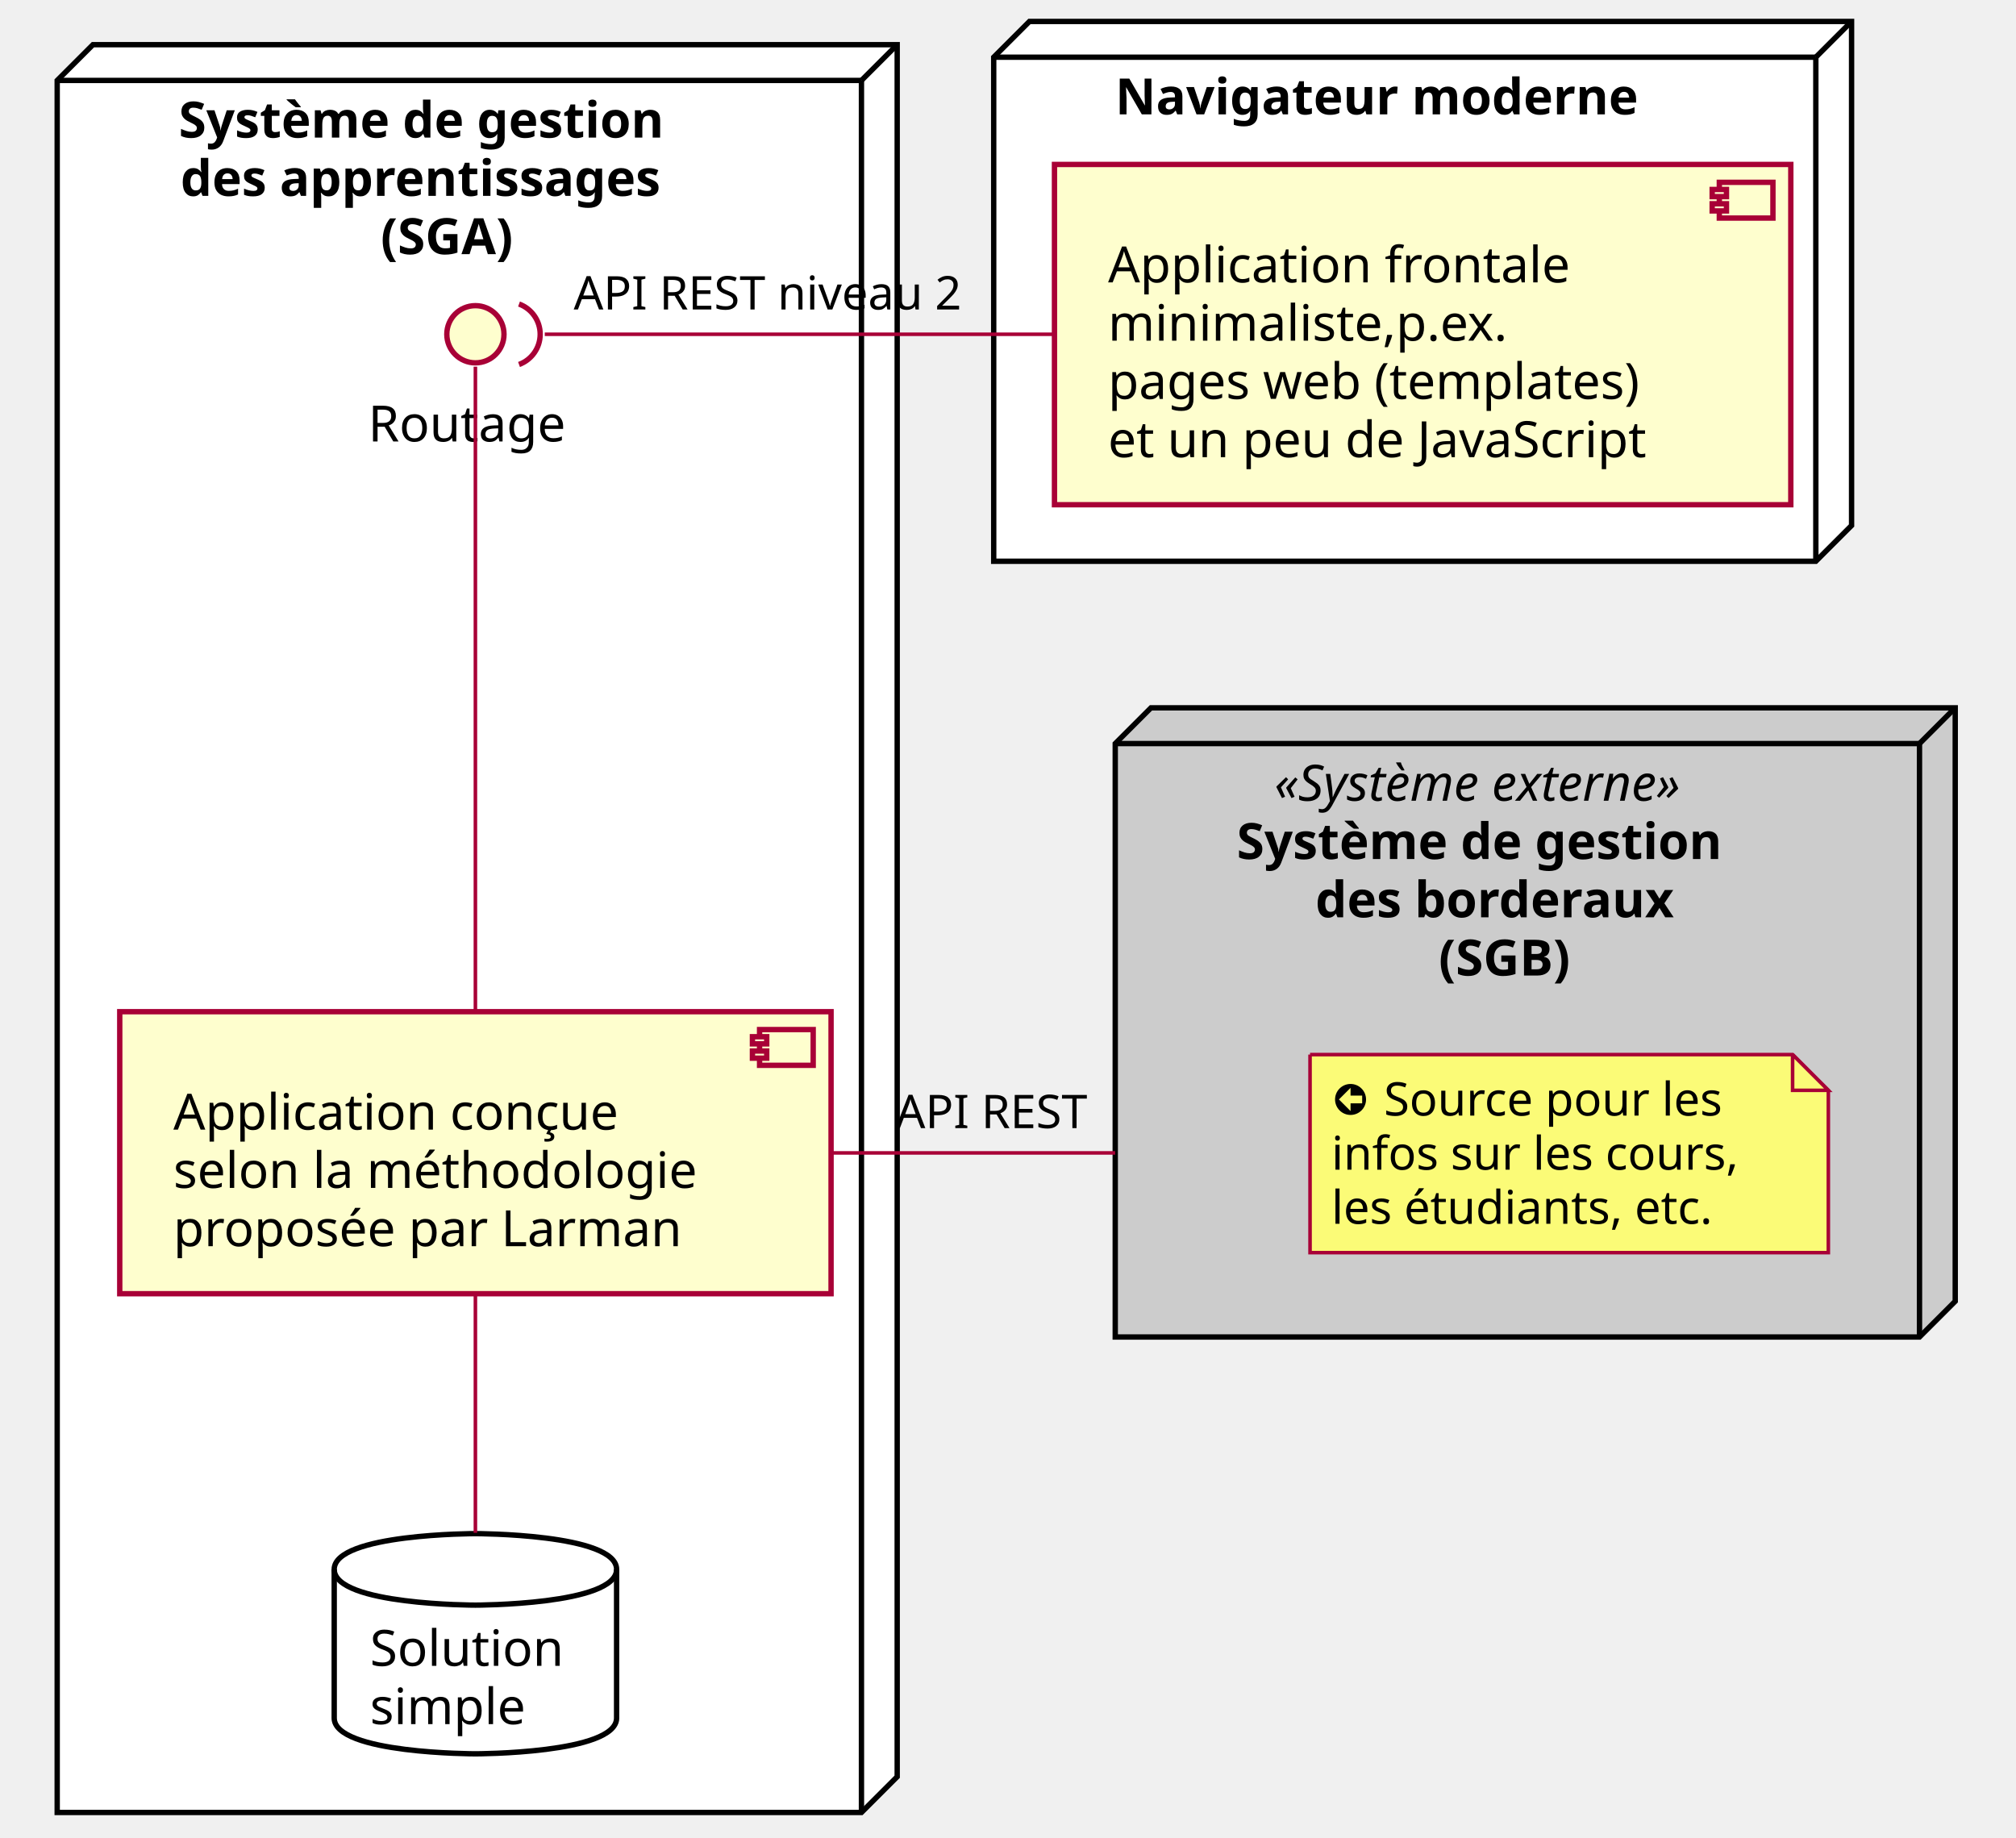
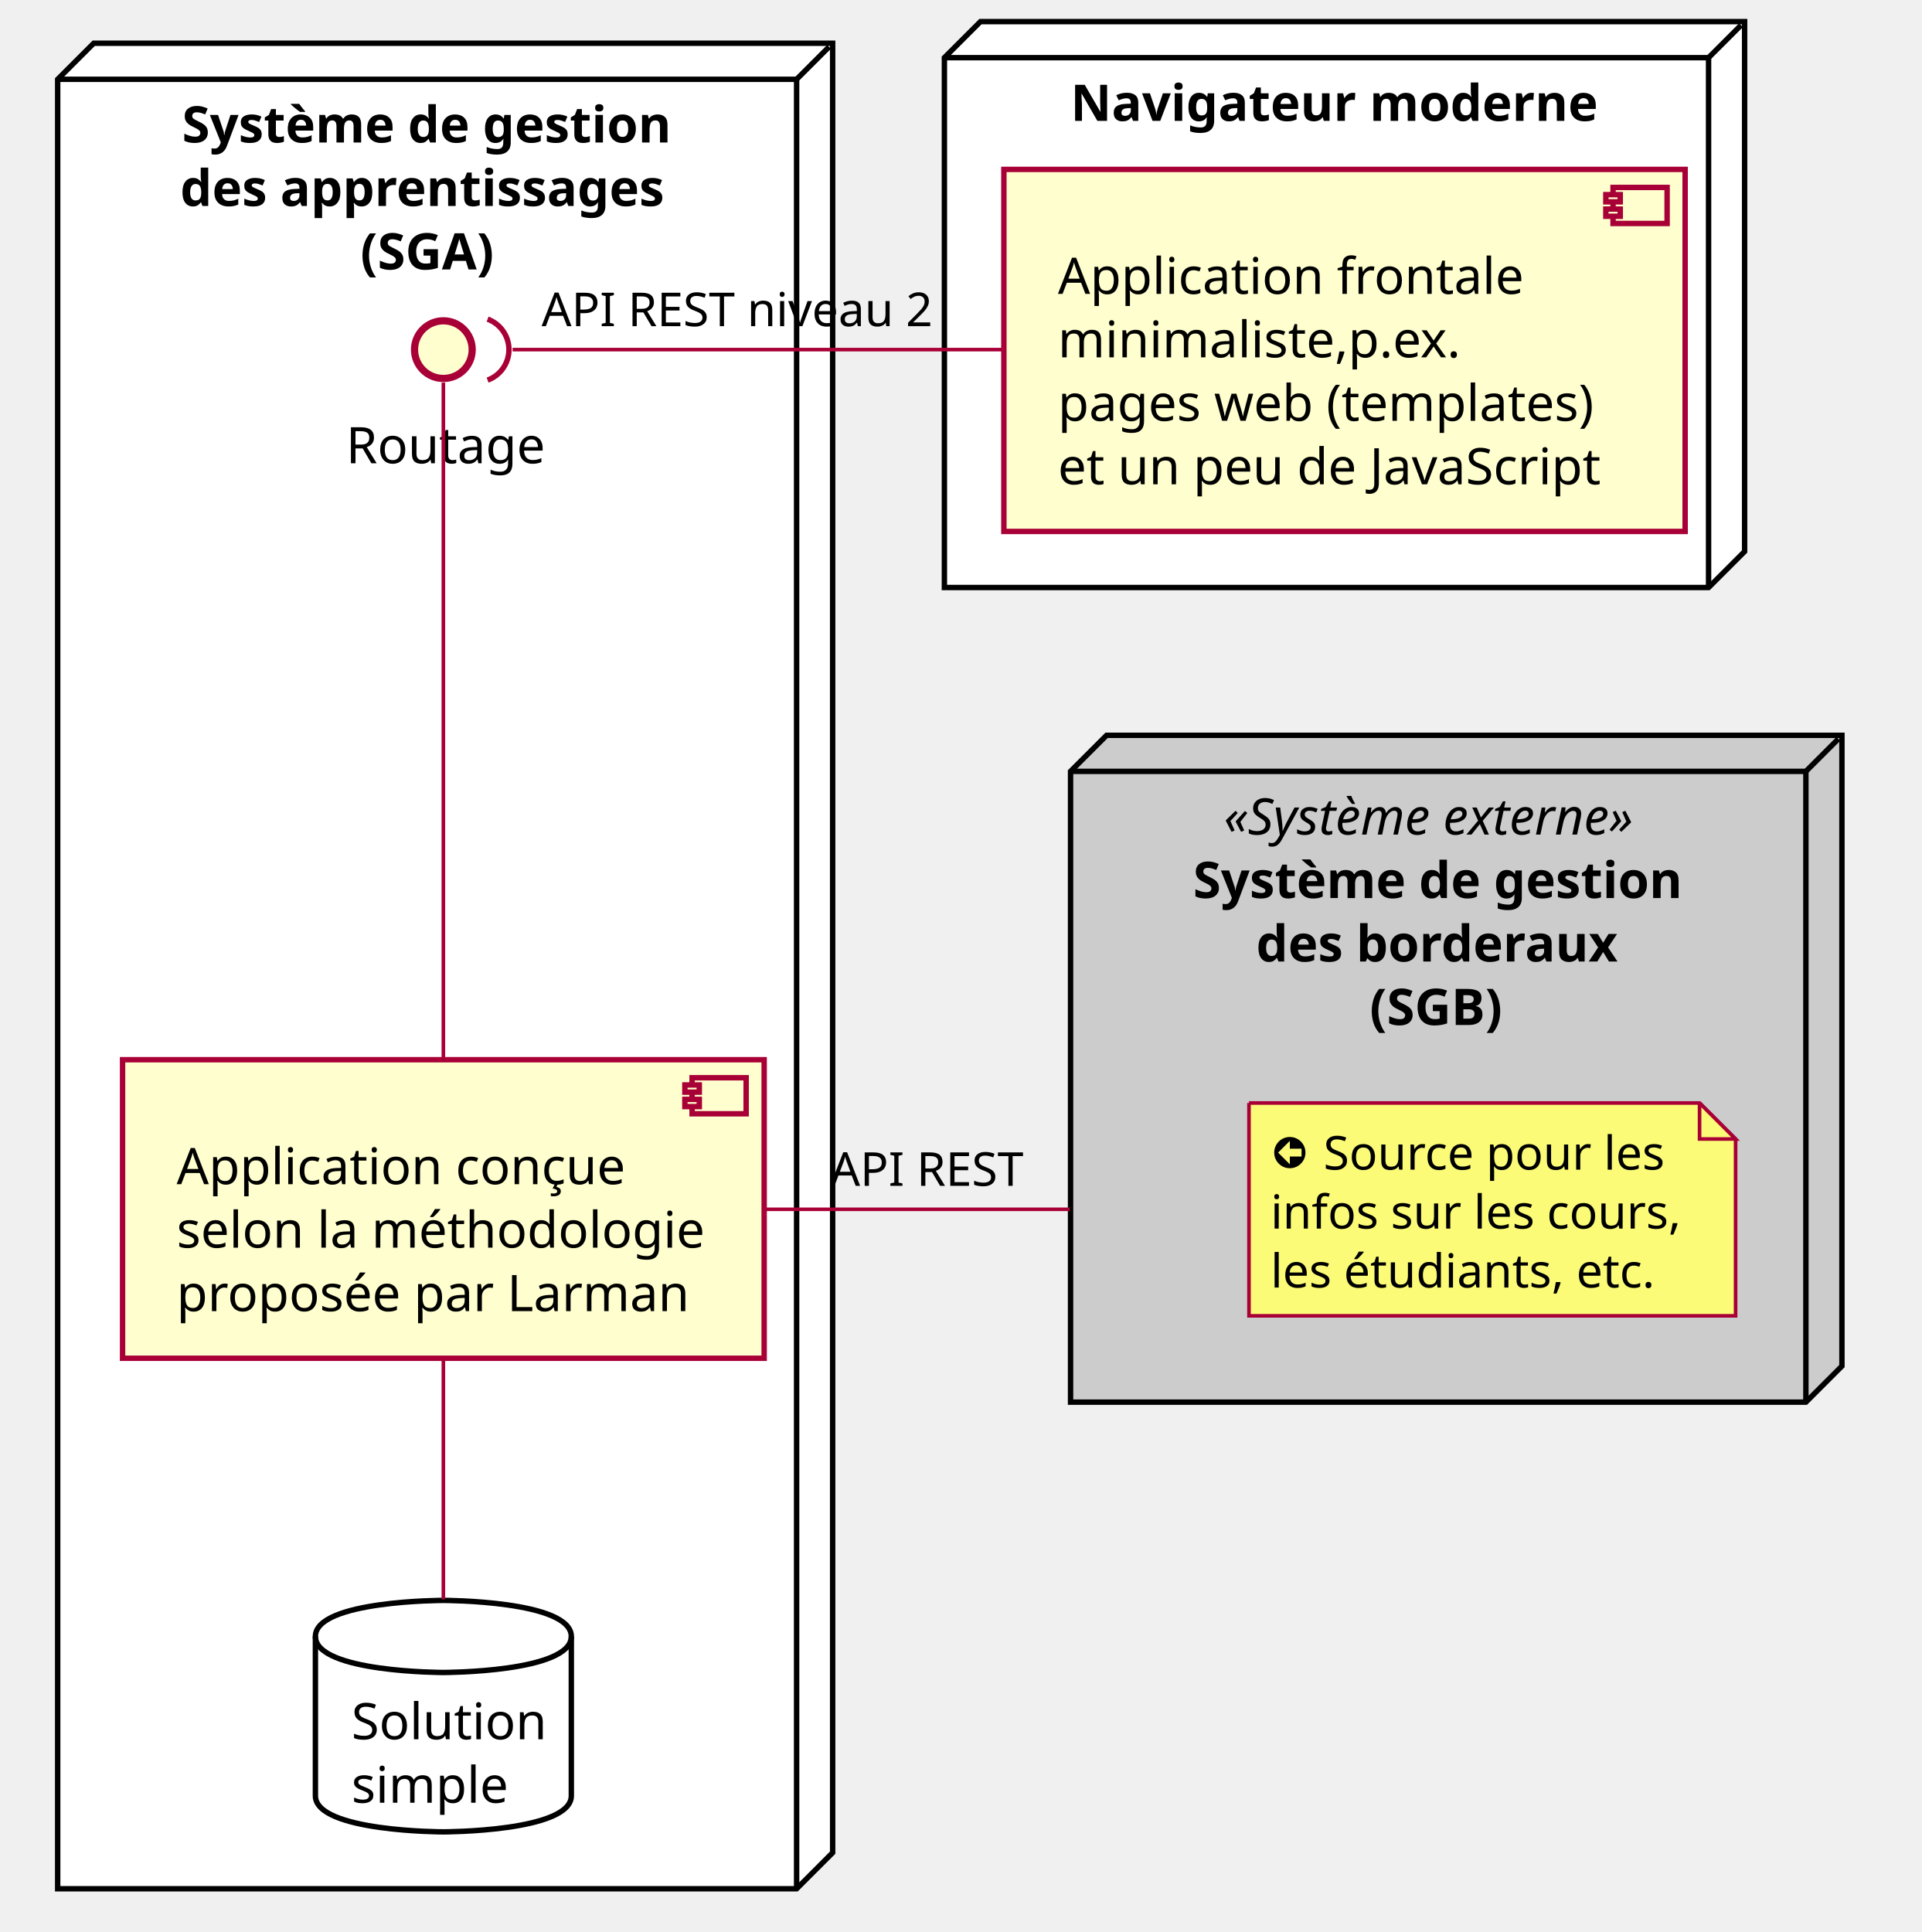
- <svg xmlns="http://www.w3.org/2000/svg" contentScriptType="application/ecmascript" contentStyleType="text/css" height="514px" preserveAspectRatio="none" style="width:564px;height:514px;background:#FFFFFF;" version="1.1" viewBox="0 0 564 514" width="564px" zoomAndPan="magnify">
+ <svg xmlns="http://www.w3.org/2000/svg" contentScriptType="application/ecmascript" contentStyleType="text/css" height="536px" preserveAspectRatio="none" style="width:533px;height:536px;" version="1.1" viewBox="0 0 533 536" width="533px" zoomAndPan="magnify">
  <defs />
  <g>
-     <polygon fill="#FFFFFF" points="278,16,288,6,518,6,518,147,508,157,278,157,278,16" style="stroke:#000000;stroke-width:1.5;" />
-     <line style="stroke:#000000;stroke-width:1.5;" x1="508" x2="518" y1="16" y2="6" />
-     <line style="stroke:#000000;stroke-width:1.5;" x1="278" x2="508" y1="16" y2="16" />
-     <line style="stroke:#000000;stroke-width:1.5;" x1="508" x2="508" y1="16" y2="157" />
-     <text fill="#000000" font-family="sans-serif" font-size="14" font-weight="bold" lengthAdjust="spacing" textLength="164" x="312" y="31.995">Navigateur moderne</text>
-     <polygon fill="#FFFFFF" points="16,22.5,26,12.5,251,12.5,251,497,241,507,16,507,16,22.5" style="stroke:#000000;stroke-width:1.5;" />
-     <line style="stroke:#000000;stroke-width:1.5;" x1="241" x2="251" y1="22.5" y2="12.5" />
-     <line style="stroke:#000000;stroke-width:1.5;" x1="16" x2="241" y1="22.5" y2="22.5" />
-     <line style="stroke:#000000;stroke-width:1.5;" x1="241" x2="241" y1="22.5" y2="507" />
-     <text fill="#000000" font-family="sans-serif" font-size="14" font-weight="bold" lengthAdjust="spacing" textLength="159" x="50" y="38.495">Système de gestion</text>
-     <text fill="#000000" font-family="sans-serif" font-size="14" font-weight="bold" lengthAdjust="spacing" textLength="158" x="50.5" y="54.792">des apprentissages</text>
-     <text fill="#000000" font-family="sans-serif" font-size="14" font-weight="bold" lengthAdjust="spacing" textLength="46" x="106.5" y="71.089">(SGA)</text>
-     <polygon fill="#CCCCCC" points="312,208,322,198,547,198,547,364,537,374,312,374,312,208" style="stroke:#000000;stroke-width:1.5;" />
-     <line style="stroke:#000000;stroke-width:1.5;" x1="537" x2="547" y1="208" y2="198" />
-     <line style="stroke:#000000;stroke-width:1.5;" x1="312" x2="537" y1="208" y2="208" />
-     <line style="stroke:#000000;stroke-width:1.5;" x1="537" x2="537" y1="208" y2="374" />
-     <text fill="#000000" font-family="sans-serif" font-size="14" font-style="italic" lengthAdjust="spacing" textLength="138" x="356.5" y="223.995">«Système externe»</text>
-     <text fill="#000000" font-family="sans-serif" font-size="14" font-weight="bold" lengthAdjust="spacing" textLength="159" x="346" y="240.292">Système de gestion</text>
-     <text fill="#000000" font-family="sans-serif" font-size="14" font-weight="bold" lengthAdjust="spacing" textLength="115" x="368" y="256.589">des borderaux</text>
-     <text fill="#000000" font-family="sans-serif" font-size="14" font-weight="bold" lengthAdjust="spacing" textLength="46" x="402.5" y="272.886">(SGB)</text>
-     <rect fill="#FEFECE" height="95.188" style="stroke:#A80036;stroke-width:1.5;" width="206" x="295" y="46" />
-     <rect fill="#FEFECE" height="10" style="stroke:#A80036;stroke-width:1.5;" width="15" x="481" y="51" />
-     <rect fill="#FEFECE" height="2" style="stroke:#A80036;stroke-width:1.5;" width="4" x="479" y="53" />
-     <rect fill="#FEFECE" height="2" style="stroke:#A80036;stroke-width:1.5;" width="4" x="479" y="57" />
-     <text fill="#000000" font-family="sans-serif" font-size="14" lengthAdjust="spacing" textLength="145" x="310" y="78.995">Application frontale</text>
-     <text fill="#000000" font-family="sans-serif" font-size="14" lengthAdjust="spacing" textLength="125" x="310" y="95.292">minimaliste,p.ex.</text>
-     <text fill="#000000" font-family="sans-serif" font-size="14" lengthAdjust="spacing" textLength="166" x="310" y="111.589">pages web (templates)</text>
-     <text fill="#000000" font-family="sans-serif" font-size="14" lengthAdjust="spacing" textLength="166" x="310" y="127.886">et un peu de JavaScript</text>
-     <ellipse cx="133" cy="93.5" fill="#FEFECE" rx="8" ry="8" style="stroke:#A80036;stroke-width:1.5;" />
-     <text fill="#000000" font-family="sans-serif" font-size="14" lengthAdjust="spacing" textLength="60" x="103" y="123.495">Routage</text>
-     <rect fill="#FEFECE" height="78.891" style="stroke:#A80036;stroke-width:1.5;" width="199" x="33.5" y="283" />
-     <rect fill="#FEFECE" height="10" style="stroke:#A80036;stroke-width:1.5;" width="15" x="212.5" y="288" />
-     <rect fill="#FEFECE" height="2" style="stroke:#A80036;stroke-width:1.5;" width="4" x="210.5" y="290" />
-     <rect fill="#FEFECE" height="2" style="stroke:#A80036;stroke-width:1.5;" width="4" x="210.5" y="294" />
-     <text fill="#000000" font-family="sans-serif" font-size="14" lengthAdjust="spacing" textLength="138" x="48.5" y="315.995">Application conçue</text>
-     <text fill="#000000" font-family="sans-serif" font-size="14" lengthAdjust="spacing" textLength="159" x="48.5" y="332.292">selon la méthodologie</text>
-     <text fill="#000000" font-family="sans-serif" font-size="14" lengthAdjust="spacing" textLength="154" x="48.5" y="348.589">proposée par Larman</text>
-     <path d="M93.5,439 C93.5,429 133,429 133,429 C133,429 172.5,429 172.5,439 L172.5,480.594 C172.5,490.594 133,490.594 133,490.594 C133,490.594 93.5,490.594 93.5,480.594 L93.5,439 " fill="#FFFFFF" style="stroke:#000000;stroke-width:1.5;" />
-     <path d="M93.5,439 C93.5,449 133,449 133,449 C133,449 172.5,449 172.5,439 " fill="none" style="stroke:#000000;stroke-width:1.5;" />
-     <text fill="#000000" font-family="sans-serif" font-size="14" lengthAdjust="spacing" textLength="59" x="103.5" y="465.995">Solution</text>
-     <text fill="#000000" font-family="sans-serif" font-size="14" lengthAdjust="spacing" textLength="48" x="103.5" y="482.292">simple</text>
-     <path d="M366.5,295 L366.5,350.398 L511.5,350.398 L511.5,305 L501.5,295 L366.5,295 " fill="#FBFB77" style="stroke:#A80036;stroke-width:1.0;" />
-     <path d="M501.5,295 L501.5,305 L511.5,305 L501.5,295 " fill="#FBFB77" style="stroke:#A80036;stroke-width:1.0;" />
-     <path d="M377.833,303.216 C375.439,303.216 373.5,305.155 373.5,307.55 C373.5,309.944 375.439,311.883 377.833,311.883 C380.228,311.883 382.167,309.944 382.167,307.55 C382.167,305.155 380.228,303.216 377.833,303.216 M377.833,304.3 L377.833,306.466 L381.083,306.466 L381.083,308.633 L377.833,308.633 L377.833,310.8 L374.583,307.55 L377.833,304.3 " fill="#000000" style="stroke:;stroke-width:0.0;stroke-dasharray:;" />
-     <text fill="#000000" font-family="sans-serif" font-size="13" lengthAdjust="spacing" textLength="99" x="387.167" y="312.067">Source pour les</text>
-     <text fill="#000000" font-family="sans-serif" font-size="13" lengthAdjust="spacing" textLength="120" x="372.5" y="327.2">infos sur les cours,</text>
-     <text fill="#000000" font-family="sans-serif" font-size="13" lengthAdjust="spacing" textLength="114" x="372.5" y="342.332">les étudiants, etc.</text>
-     <path d="M152.403,93.5 C182.369,93.5 241.998,93.5 294.994,93.5 " fill="none" id="Router-backto-GUI" style="stroke:#A80036;stroke-width:1.0;" />
-     <path d="M145.2,101.957 A9,9 0 0 0 145.2 85.043" style="stroke:#A80036;stroke-width:1.5;fill:none;" />
-     <text fill="#000000" font-family="sans-serif" font-size="13" lengthAdjust="spacing" textLength="116" x="160.5" y="86.567">API REST niveau 2</text>
-     <path d="M133,102.579 C133,131.012 133,227.692 133,282.59 " fill="none" id="Router-App" style="stroke:#A80036;stroke-width:1.0;" />
-     <path d="M133,362.329 C133,383.444 133,409.172 133,428.777 " fill="none" id="App-SimpleDB" style="stroke:#A80036;stroke-width:1.0;" />
-     <path d="M232.609,322.5 C254.73,322.5 276.633,322.5 293.662,322.5 C297.919,322.5 301.872,322.5 305.447,322.5 C307.235,322.5 308.928,322.5 310.518,322.5 C310.915,322.5 311.306,322.5 311.69,322.5 C311.786,322.5 311.882,322.5 311.977,322.5 " fill="none" id="App-SGB" style="stroke:#A80036;stroke-width:1.0;" />
-     <text fill="#000000" font-family="sans-serif" font-size="13" lengthAdjust="spacing" textLength="57" x="250.57" y="315.567">API REST</text>
+     <polygon fill="#FFFFFF" points="262,16,272,6,484,6,484,153,474,163,262,163,262,16" style="stroke: #000000; stroke-width: 1.5;" />
+     <line style="stroke: #000000; stroke-width: 1.5;" x1="474" x2="483" y1="16" y2="7" />
+     <line style="stroke: #000000; stroke-width: 1.5;" x1="262" x2="474" y1="16" y2="16" />
+     <line style="stroke: #000000; stroke-width: 1.5;" x1="474" x2="474" y1="16" y2="163" />
+     <text fill="#000000" font-family="sans-serif" font-size="14" font-weight="bold" lengthAdjust="spacingAndGlyphs" textLength="144" x="297" y="33.533">Navigateur moderne</text>
+     <polygon fill="#FFFFFF" points="16,22,26,12,231,12,231,514,221,524,16,524,16,22" style="stroke: #000000; stroke-width: 1.5;" />
+     <line style="stroke: #000000; stroke-width: 1.5;" x1="221" x2="230" y1="22" y2="13" />
+     <line style="stroke: #000000; stroke-width: 1.5;" x1="16" x2="221" y1="22" y2="22" />
+     <line style="stroke: #000000; stroke-width: 1.5;" x1="221" x2="221" y1="22" y2="524" />
+     <text fill="#000000" font-family="sans-serif" font-size="14" font-weight="bold" lengthAdjust="spacingAndGlyphs" textLength="138" x="50.5" y="39.533">Système de gestion</text>
+     <text fill="#000000" font-family="sans-serif" font-size="14" font-weight="bold" lengthAdjust="spacingAndGlyphs" textLength="139" x="50" y="57.143">des apprentissages</text>
+     <text fill="#000000" font-family="sans-serif" font-size="14" font-weight="bold" lengthAdjust="spacingAndGlyphs" textLength="39" x="100" y="74.752">(SGA)</text>
+     <polygon fill="#CCCCCC" points="297,214,307,204,511,204,511,379,501,389,297,389,297,214" style="stroke: #000000; stroke-width: 1.5;" />
+     <line style="stroke: #000000; stroke-width: 1.5;" x1="501" x2="510" y1="214" y2="205" />
+     <line style="stroke: #000000; stroke-width: 1.5;" x1="297" x2="501" y1="214" y2="214" />
+     <line style="stroke: #000000; stroke-width: 1.5;" x1="501" x2="501" y1="214" y2="389" />
+     <text fill="#000000" font-family="sans-serif" font-size="14" font-style="italic" lengthAdjust="spacingAndGlyphs" textLength="121" x="339.5" y="231.533">«Système externe»</text>
+     <text fill="#000000" font-family="sans-serif" font-size="14" font-weight="bold" lengthAdjust="spacingAndGlyphs" textLength="138" x="331" y="249.143">Système de gestion</text>
+     <text fill="#000000" font-family="sans-serif" font-size="14" font-weight="bold" lengthAdjust="spacingAndGlyphs" textLength="103" x="348.5" y="266.752">des borderaux</text>
+     <text fill="#000000" font-family="sans-serif" font-size="14" font-weight="bold" lengthAdjust="spacingAndGlyphs" textLength="40" x="380" y="284.361">(SGB)</text>
+     <rect fill="#FEFECE" height="100.438" style="stroke: #A80036; stroke-width: 1.5;" width="189" x="278.5" y="47" />
+     <rect fill="#FEFECE" height="10" style="stroke: #A80036; stroke-width: 1.5;" width="15" x="447.5" y="52" />
+     <rect fill="#FEFECE" height="2" style="stroke: #A80036; stroke-width: 1.5;" width="4" x="445.5" y="54" />
+     <rect fill="#FEFECE" height="2" style="stroke: #A80036; stroke-width: 1.5;" width="4" x="445.5" y="58" />
+     <text fill="#000000" font-family="sans-serif" font-size="14" lengthAdjust="spacingAndGlyphs" textLength="121" x="293.5" y="81.533">Application frontale</text>
+     <text fill="#000000" font-family="sans-serif" font-size="14" lengthAdjust="spacingAndGlyphs" textLength="103" x="293.5" y="99.143">minimaliste,p.ex.</text>
+     <text fill="#000000" font-family="sans-serif" font-size="14" lengthAdjust="spacingAndGlyphs" textLength="143" x="293.5" y="116.752">pages web (templates)</text>
+     <text fill="#000000" font-family="sans-serif" font-size="14" lengthAdjust="spacingAndGlyphs" textLength="149" x="293.5" y="134.361">et un peu de JavaScript</text>
+     <ellipse cx="123" cy="97" fill="#FEFECE" rx="8" ry="8" style="stroke: #A80036; stroke-width: 2.0;" />
+     <text fill="#000000" font-family="sans-serif" font-size="14" lengthAdjust="spacingAndGlyphs" textLength="54" x="96" y="128.533">Routage</text>
+     <rect fill="#FEFECE" height="82.828" style="stroke: #A80036; stroke-width: 1.5;" width="178" x="34" y="294" />
+     <rect fill="#FEFECE" height="10" style="stroke: #A80036; stroke-width: 1.5;" width="15" x="192" y="299" />
+     <rect fill="#FEFECE" height="2" style="stroke: #A80036; stroke-width: 1.5;" width="4" x="190" y="301" />
+     <rect fill="#FEFECE" height="2" style="stroke: #A80036; stroke-width: 1.5;" width="4" x="190" y="305" />
+     <text fill="#000000" font-family="sans-serif" font-size="14" lengthAdjust="spacingAndGlyphs" textLength="119" x="49" y="328.533">Application conçue</text>
+     <text fill="#000000" font-family="sans-serif" font-size="14" lengthAdjust="spacingAndGlyphs" textLength="138" x="49" y="346.143">selon la méthodologie</text>
+     <text fill="#000000" font-family="sans-serif" font-size="14" lengthAdjust="spacingAndGlyphs" textLength="137" x="49" y="363.752">proposée par Larman</text>
+     <path d="M87.5,454 C87.5,444 123,444 123,444 C123,444 158.5,444 158.5,454 L158.5,498.219 C158.5,508.219 123,508.219 123,508.219 C123,508.219 87.5,508.219 87.5,498.219 L87.5,454 " fill="#FFFFFF" style="stroke: #000000; stroke-width: 1.5;" />
+     <path d="M87.5,454 C87.5,464 123,464 123,464 C123,464 158.5,464 158.5,454 " fill="none" style="stroke: #000000; stroke-width: 1.5;" />
+     <text fill="#000000" font-family="sans-serif" font-size="14" lengthAdjust="spacingAndGlyphs" textLength="51" x="97.5" y="482.533">Solution</text>
+     <text fill="#000000" font-family="sans-serif" font-size="14" lengthAdjust="spacingAndGlyphs" textLength="40" x="97.5" y="500.143">simple</text>
+     <path d="M346.5,306 L346.5,365.055 L481.5,365.055 L481.5,316 L471.5,306 L346.5,306 " fill="#FBFB77" style="stroke: #A80036; stroke-width: 1.0;" />
+     <path d="M471.5,306 L471.5,316 L481.5,316 L471.5,306 " fill="#FBFB77" style="stroke: #A80036; stroke-width: 1.0;" />
+     <path d="M357.833,315.435 C355.439,315.435 353.5,317.374 353.5,319.768 C353.5,322.162 355.439,324.102 357.833,324.102 C360.228,324.102 362.167,322.162 362.167,319.768 C362.167,317.374 360.228,315.435 357.833,315.435 M357.833,316.518 L357.833,318.685 L361.083,318.685 L361.083,320.852 L357.833,320.852 L357.833,323.018 L354.583,319.768 L357.833,316.518 " fill="#000000" style="stroke: ; stroke-width: 0.0; stroke-dasharray: ;" />
+     <text fill="#000000" font-family="sans-serif" font-size="13" lengthAdjust="spacingAndGlyphs" textLength="91" x="367.167" y="324.495">Source pour les</text>
+     <text fill="#000000" font-family="sans-serif" font-size="13" lengthAdjust="spacingAndGlyphs" textLength="110" x="352.5" y="340.847">infos sur les cours,</text>
+     <text fill="#000000" font-family="sans-serif" font-size="13" lengthAdjust="spacingAndGlyphs" textLength="104" x="352.5" y="357.198">les étudiants, etc.</text>
+     <path d="M142.2,97 C171.247,97 228.296,97 278.405,97 " fill="none" id="Router&lt;-GUI" style="stroke: #A80036; stroke-width: 1.0;" />
+     <path d="M135.272,105.457 A9,9 0 0 0 135.272 88.543" fill="none" style="stroke: #A80036; stroke-width: 1.5;" />
+     <text fill="#000000" font-family="sans-serif" font-size="13" lengthAdjust="spacingAndGlyphs" textLength="110" x="150.25" y="90.495">API REST niveau 2</text>
+     <path d="M123,106.141 C123,135.381 123,236.4 123,293.802 " fill="none" id="Router-App" style="stroke: #A80036; stroke-width: 1.0;" />
+     <path d="M123,377.305 C123,398.53 123,424.07 123,443.713 " fill="none" id="App-SimpleDB" style="stroke: #A80036; stroke-width: 1.0;" />
+     <path d="M212.249,335.5 C234.424,335.5 256.849,335.5 274.418,335.5 C283.202,335.5 290.771,335.5 296.488,335.5 C296.578,335.5 296.667,335.5 296.755,335.5 " fill="none" id="App-SGB" style="stroke: #A80036; stroke-width: 1.0;" />
+     <text fill="#000000" font-family="sans-serif" font-size="13" lengthAdjust="spacingAndGlyphs" textLength="59" x="230.32" y="328.995">API REST</text>
  </g>
</svg>
